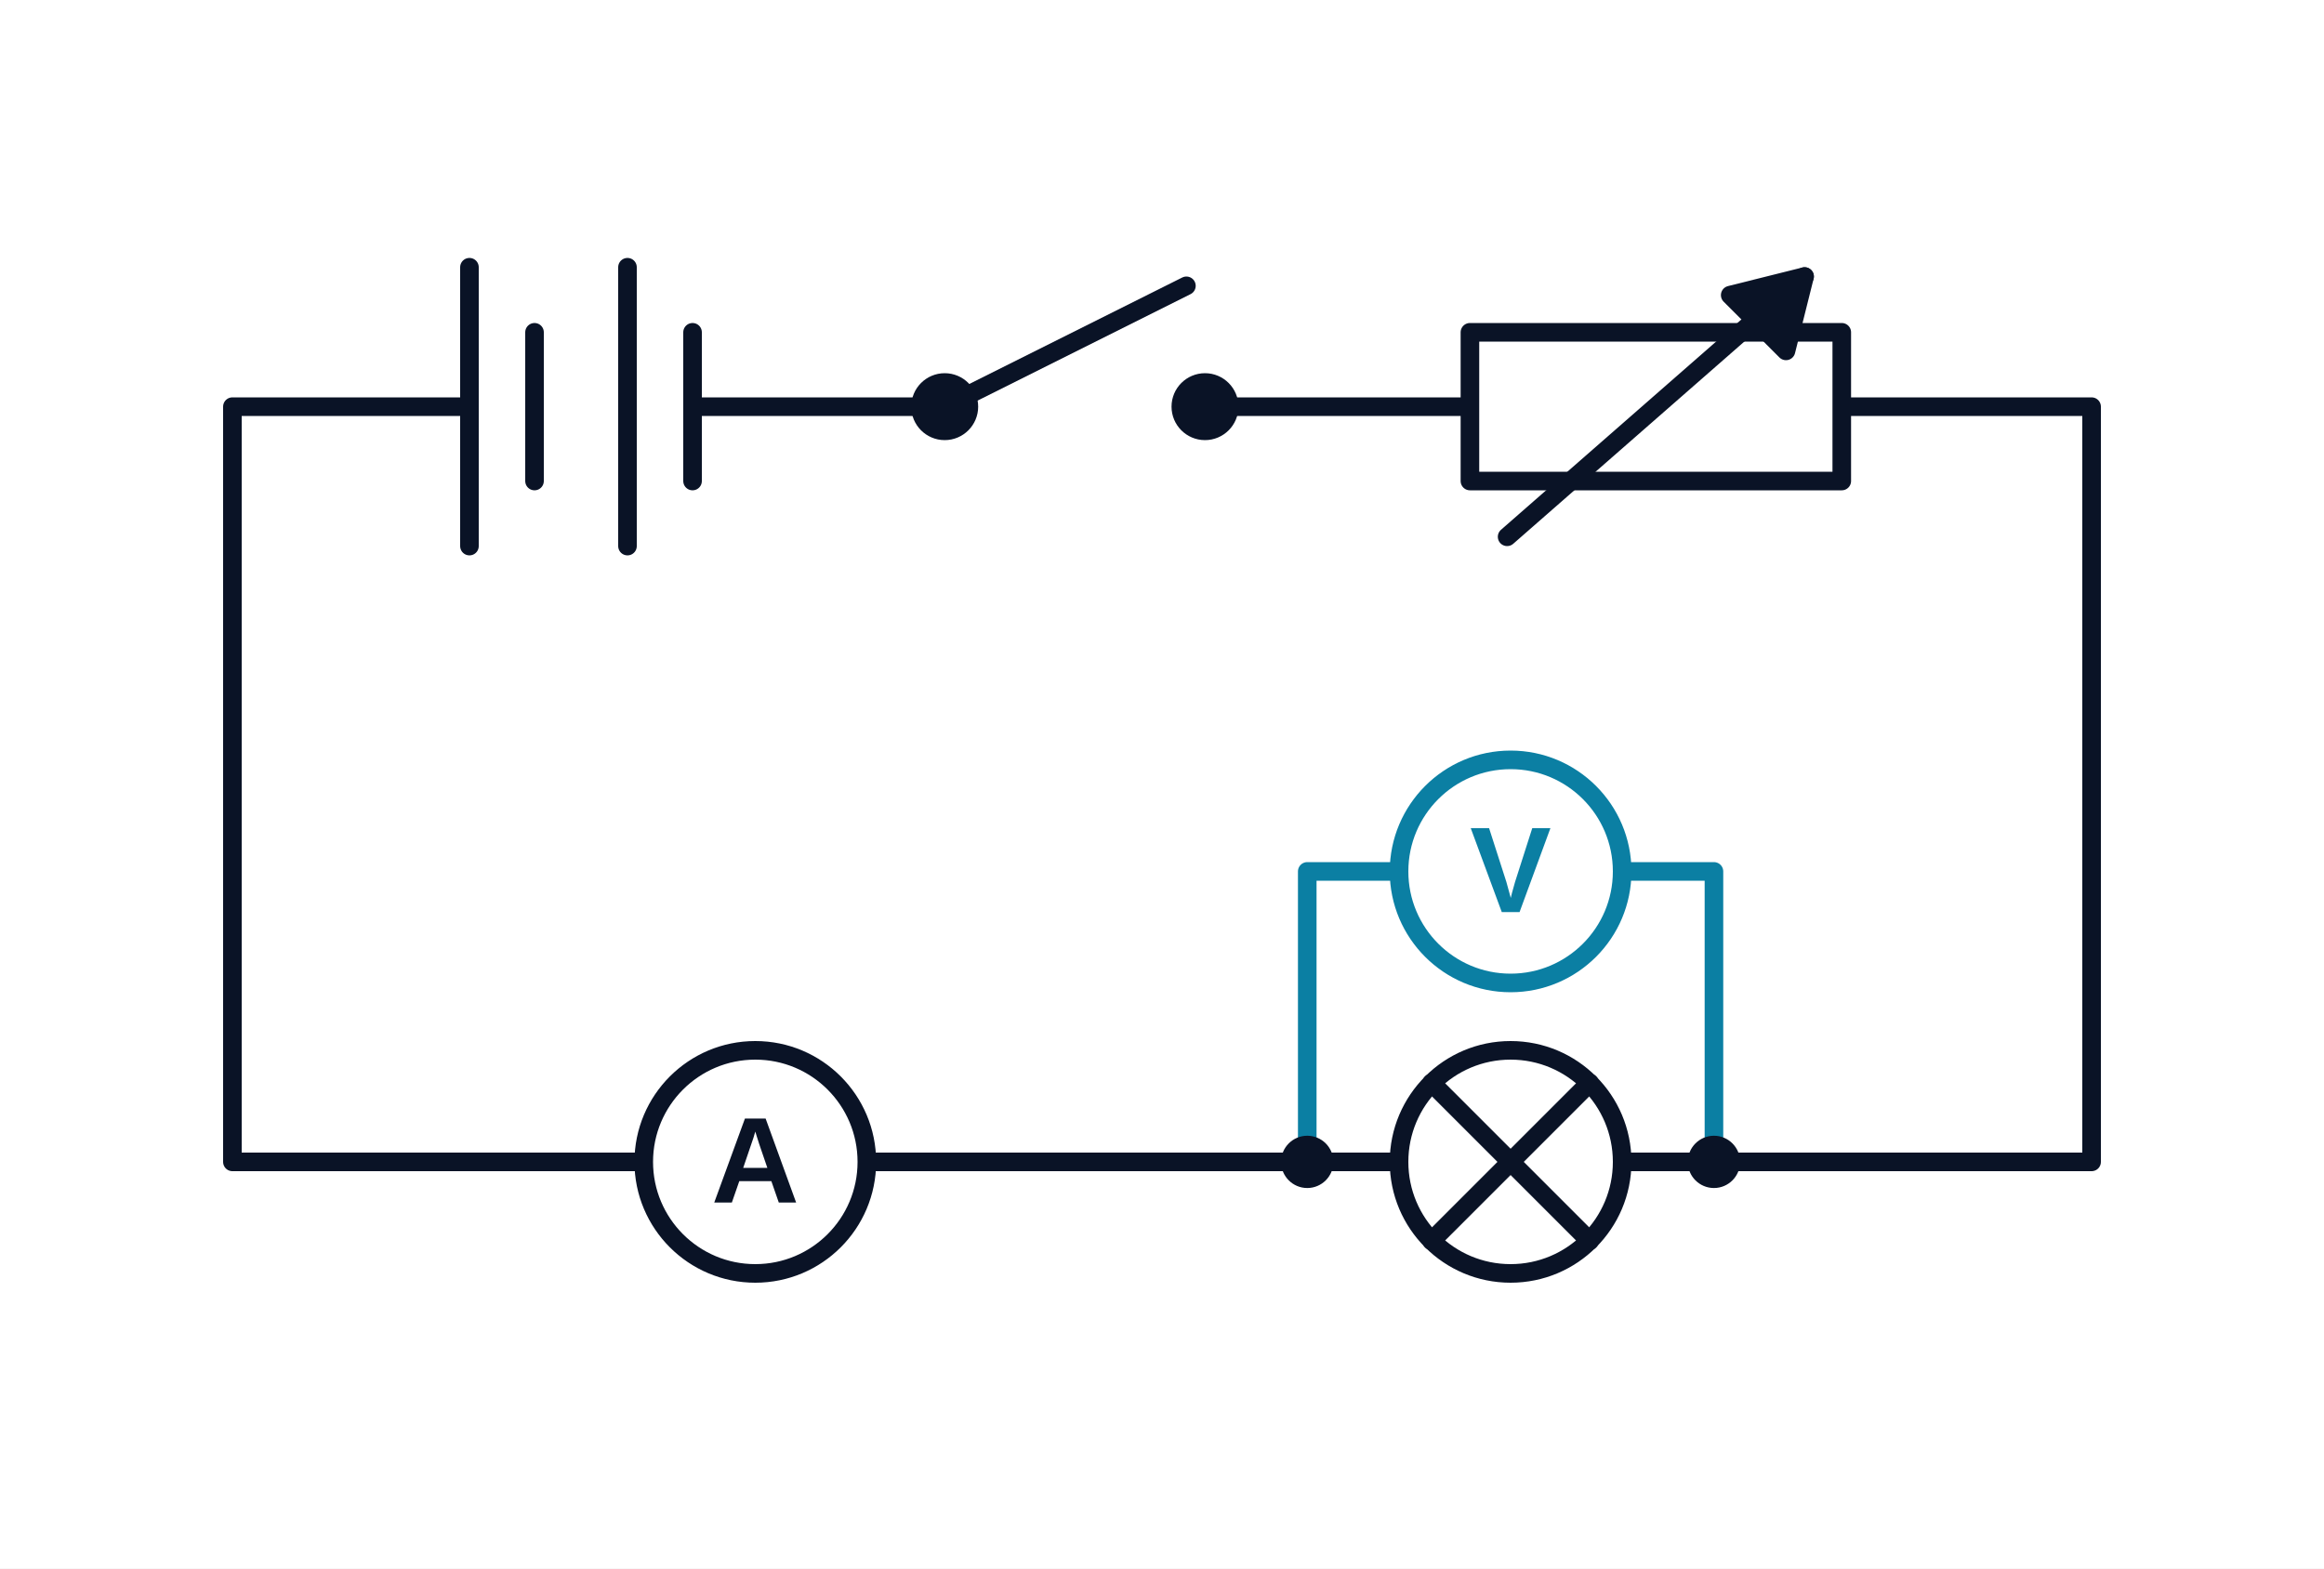
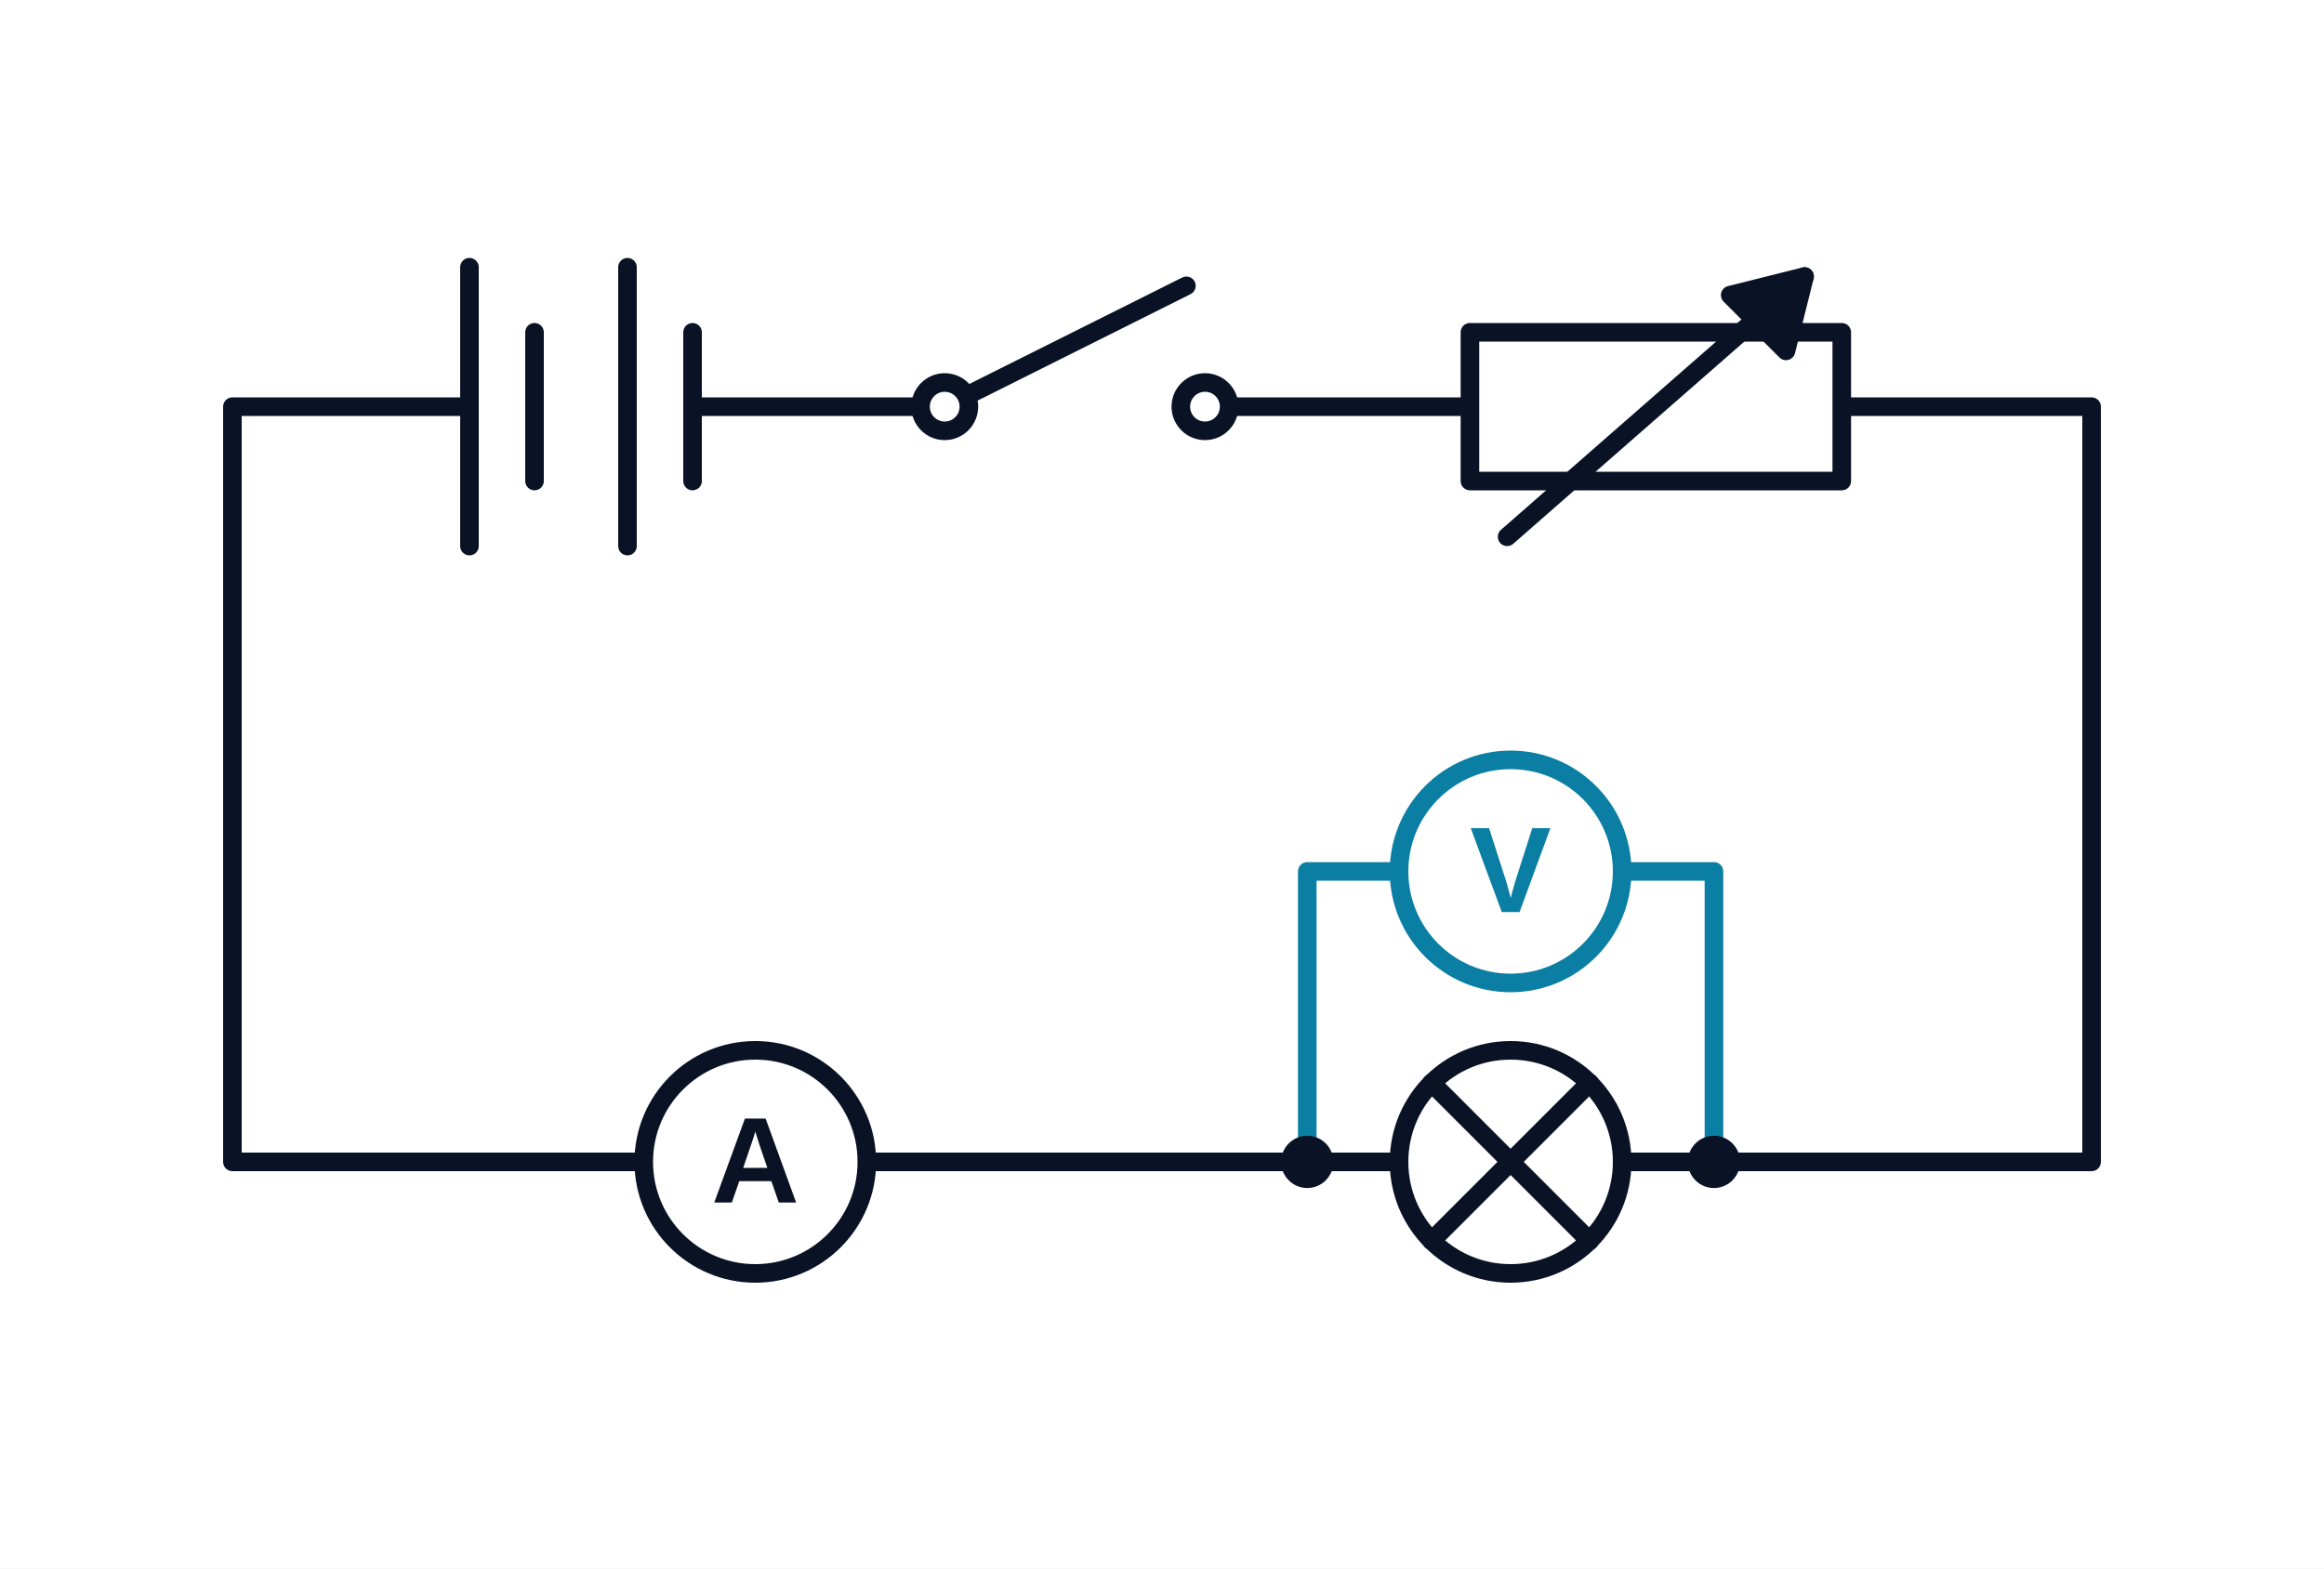
<svg xmlns="http://www.w3.org/2000/svg" viewBox="0 0 400 270" width="400" height="270" role="img" font-family="Arial, Helvetica, sans-serif" fill="none" stroke="#0a1326" stroke-width="3.2" stroke-linecap="round" stroke-linejoin="round">
  <rect width="400" height="270" fill="#ffffff" stroke="none" />
  <path d="M40 70 H360 V200 H40 Z" stroke="#0a1326" stroke-width="3.2" fill="none" />
  <g transform="translate(100 70) rotate(0) scale(1.6)" stroke="#0a1326" stroke-width="2">
    <rect x="-12" y="-5" width="24" height="10" fill="#ffffff" stroke="none" />
    <line x1="-12" y1="-15" x2="-12" y2="15" />
    <line x1="-5" y1="-8" x2="-5" y2="8" />
    <line x1="5" y1="-15" x2="5" y2="15" />
    <line x1="12" y1="-8" x2="12" y2="8" />
  </g>
  <g transform="translate(185 70) rotate(0) scale(1.6)" stroke="#0a1326" stroke-width="2">
    <rect x="-14" y="-5" width="28" height="10" fill="#ffffff" stroke="none" />
-     <circle cx="-14" cy="0" r="2.6" fill="#0a1326" />
-     <circle cx="14" cy="0" r="2.6" fill="#0a1326" />
    <line x1="-14" y1="0" x2="12" y2="-13" />
+     <circle cx="-14" cy="0" r="2.6" fill="#ffffff" />
+     <circle cx="14" cy="0" r="2.6" fill="#ffffff" />
  </g>
  <g transform="translate(285 70) rotate(0) scale(1.6)" stroke="#0a1326" stroke-width="2">
    <rect x="-20" y="-5" width="40" height="10" fill="#ffffff" stroke="none" />
    <rect x="-20" y="-8" width="40" height="16" />
    <line x1="-16" y1="14" x2="16" y2="-14" />
    <path d="M16 -14 L8 -12 L14 -6 Z" fill="#0a1326" />
  </g>
  <g transform="translate(130 200) rotate(0) scale(1.6)" stroke="#0a1326" stroke-width="2">
    <rect x="-12" y="-5" width="24" height="10" fill="#ffffff" stroke="none" />
    <circle r="12" />
  </g>
  <text x="130" y="207" text-anchor="middle" font-size="21" font-weight="700" fill="#0a1326" stroke="none">A</text>
  <g transform="translate(260 200) rotate(0) scale(1.6)" stroke="#0a1326" stroke-width="2">
    <rect x="-12" y="-5" width="24" height="10" fill="#ffffff" stroke="none" />
    <circle r="12" />
    <line x1="-8.5" y1="-8.5" x2="8.5" y2="8.5" />
    <line x1="-8.5" y1="8.5" x2="8.5" y2="-8.5" />
  </g>
  <path d="M225 200 V150 H241" stroke="#0b7fa3" stroke-width="3.2" fill="none" />
  <path d="M279 150 H295 V200" stroke="#0b7fa3" stroke-width="3.2" fill="none" />
  <circle cx="225" cy="200" r="4.5" fill="#0a1326" stroke="none" />
  <circle cx="295" cy="200" r="4.5" fill="#0a1326" stroke="none" />
  <g transform="translate(260 150) rotate(0) scale(1.6)" stroke="#0b7fa3" stroke-width="2">
    <rect x="-12" y="-5" width="24" height="10" fill="#ffffff" stroke="none" />
    <circle r="12" />
  </g>
  <text x="260" y="157" text-anchor="middle" font-size="21" font-weight="700" fill="#0b7fa3" stroke="none">V</text>
</svg>
